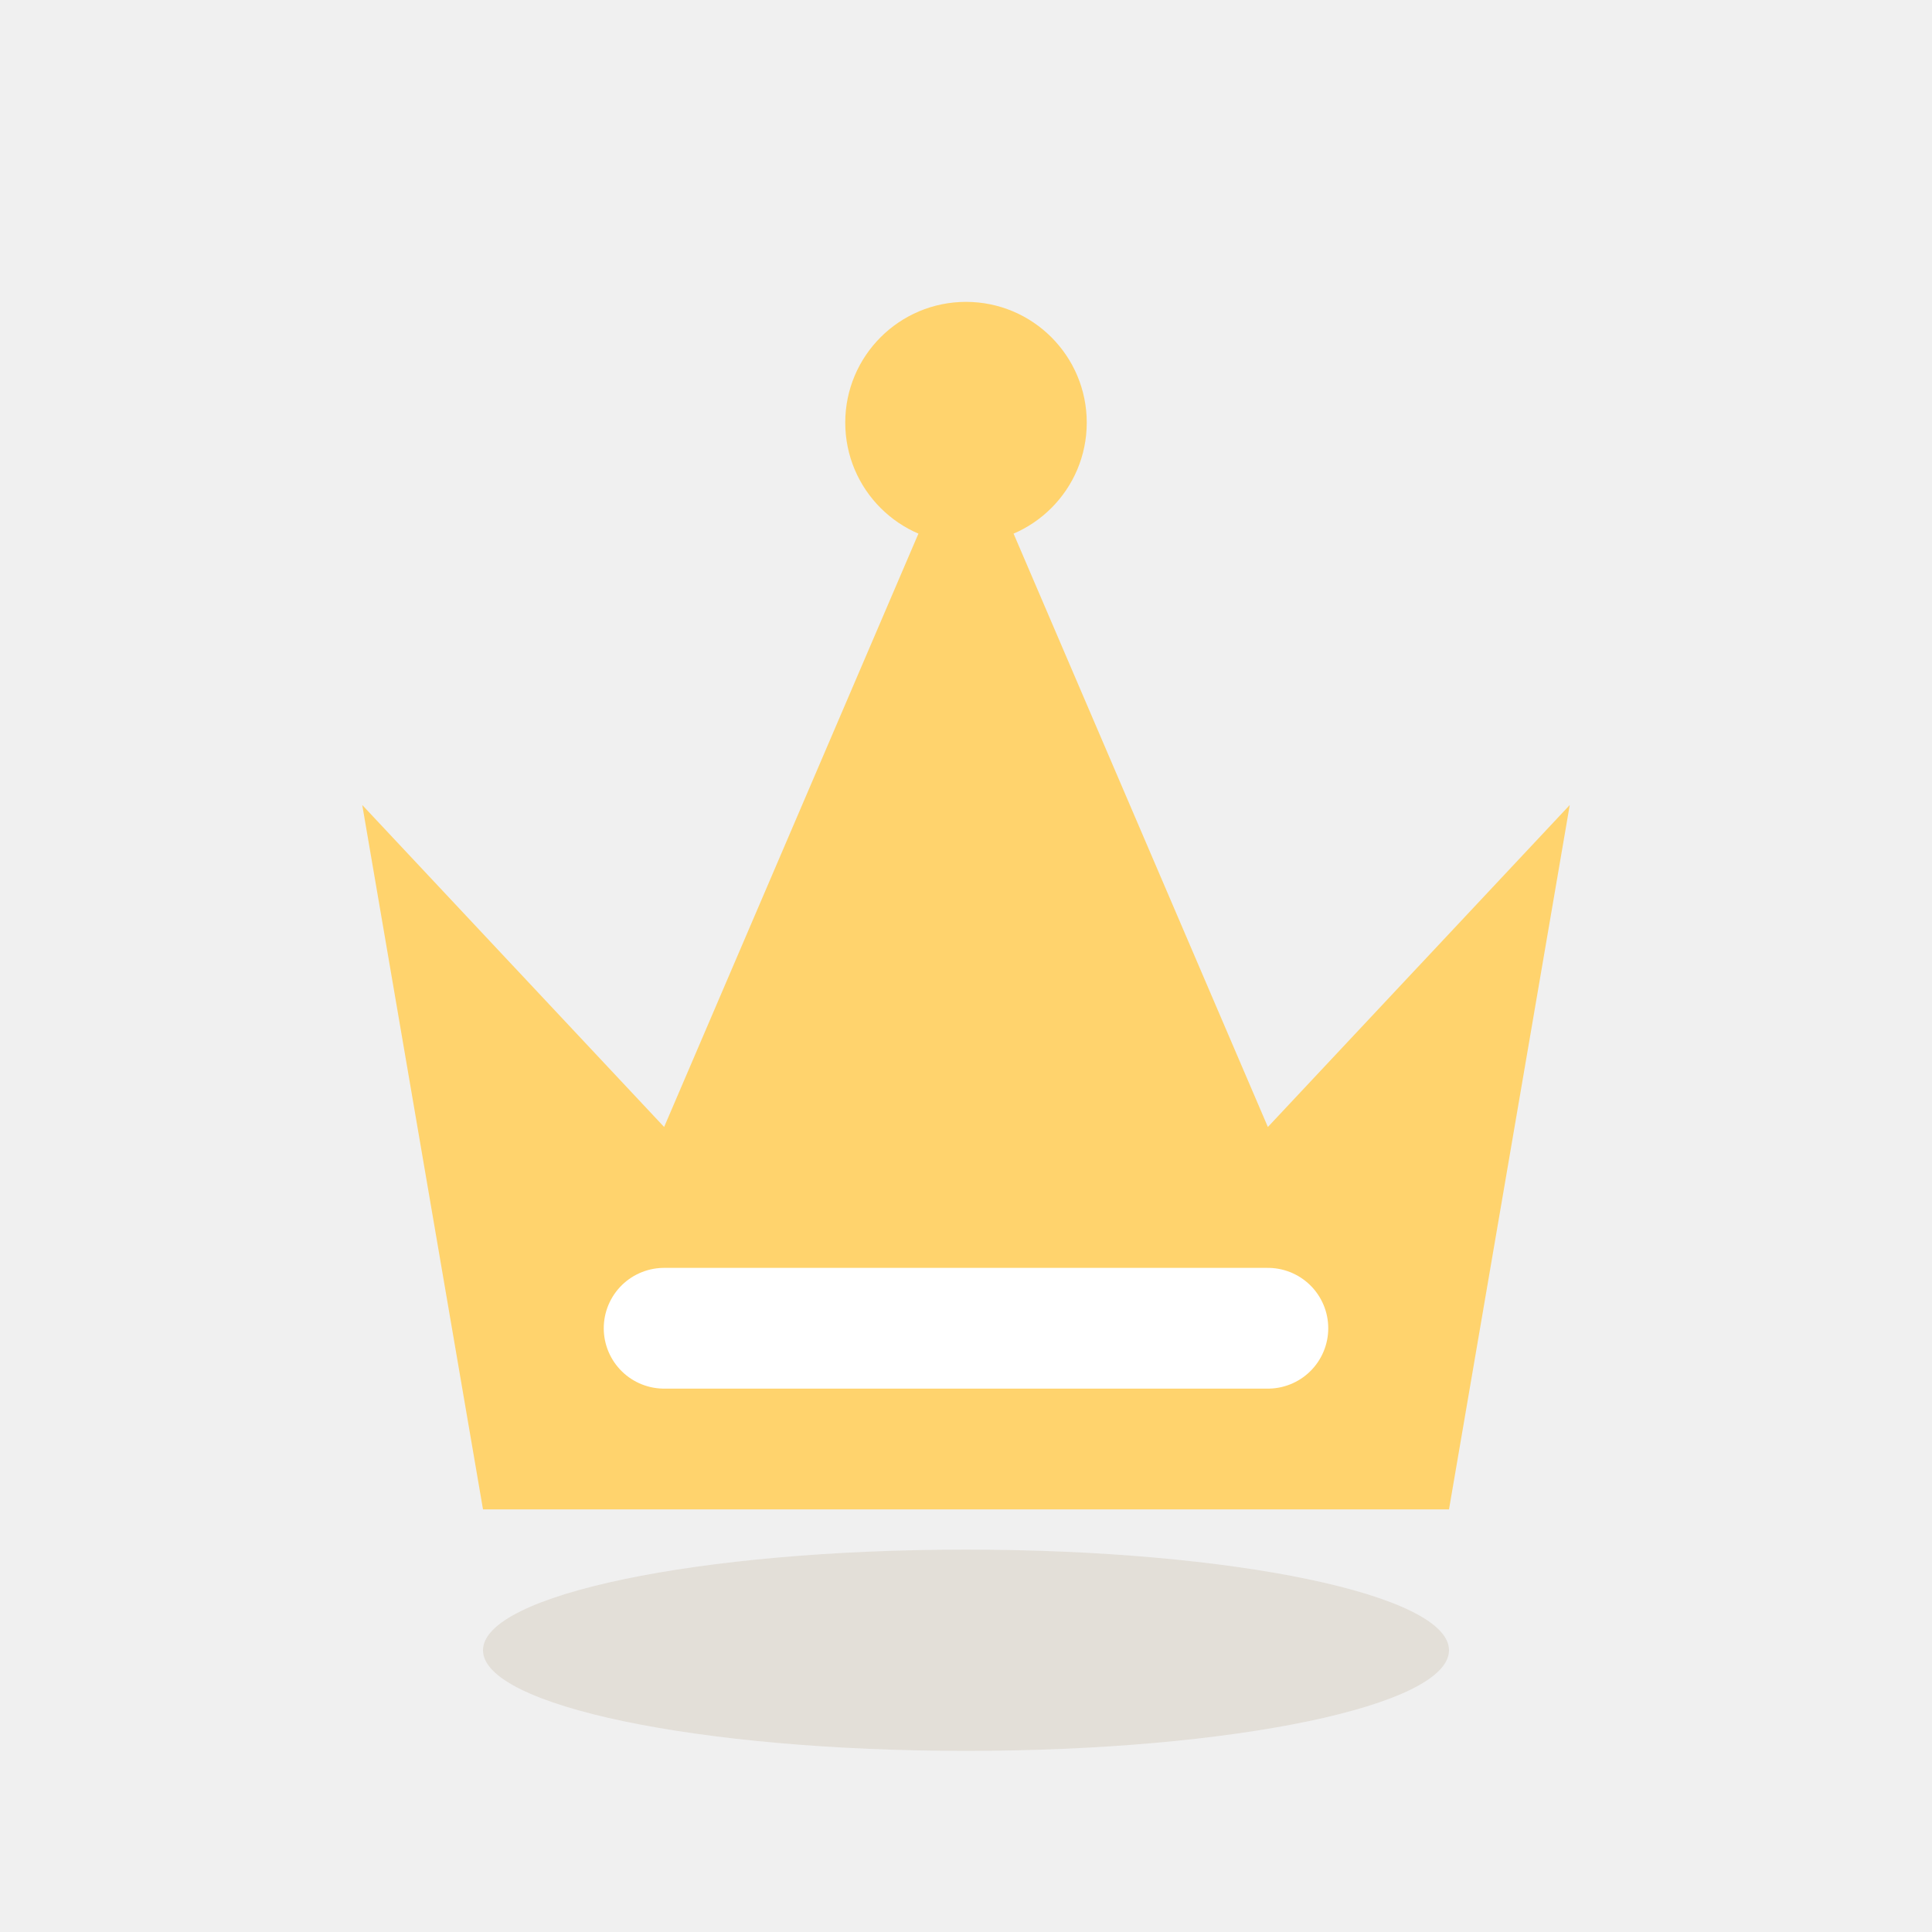
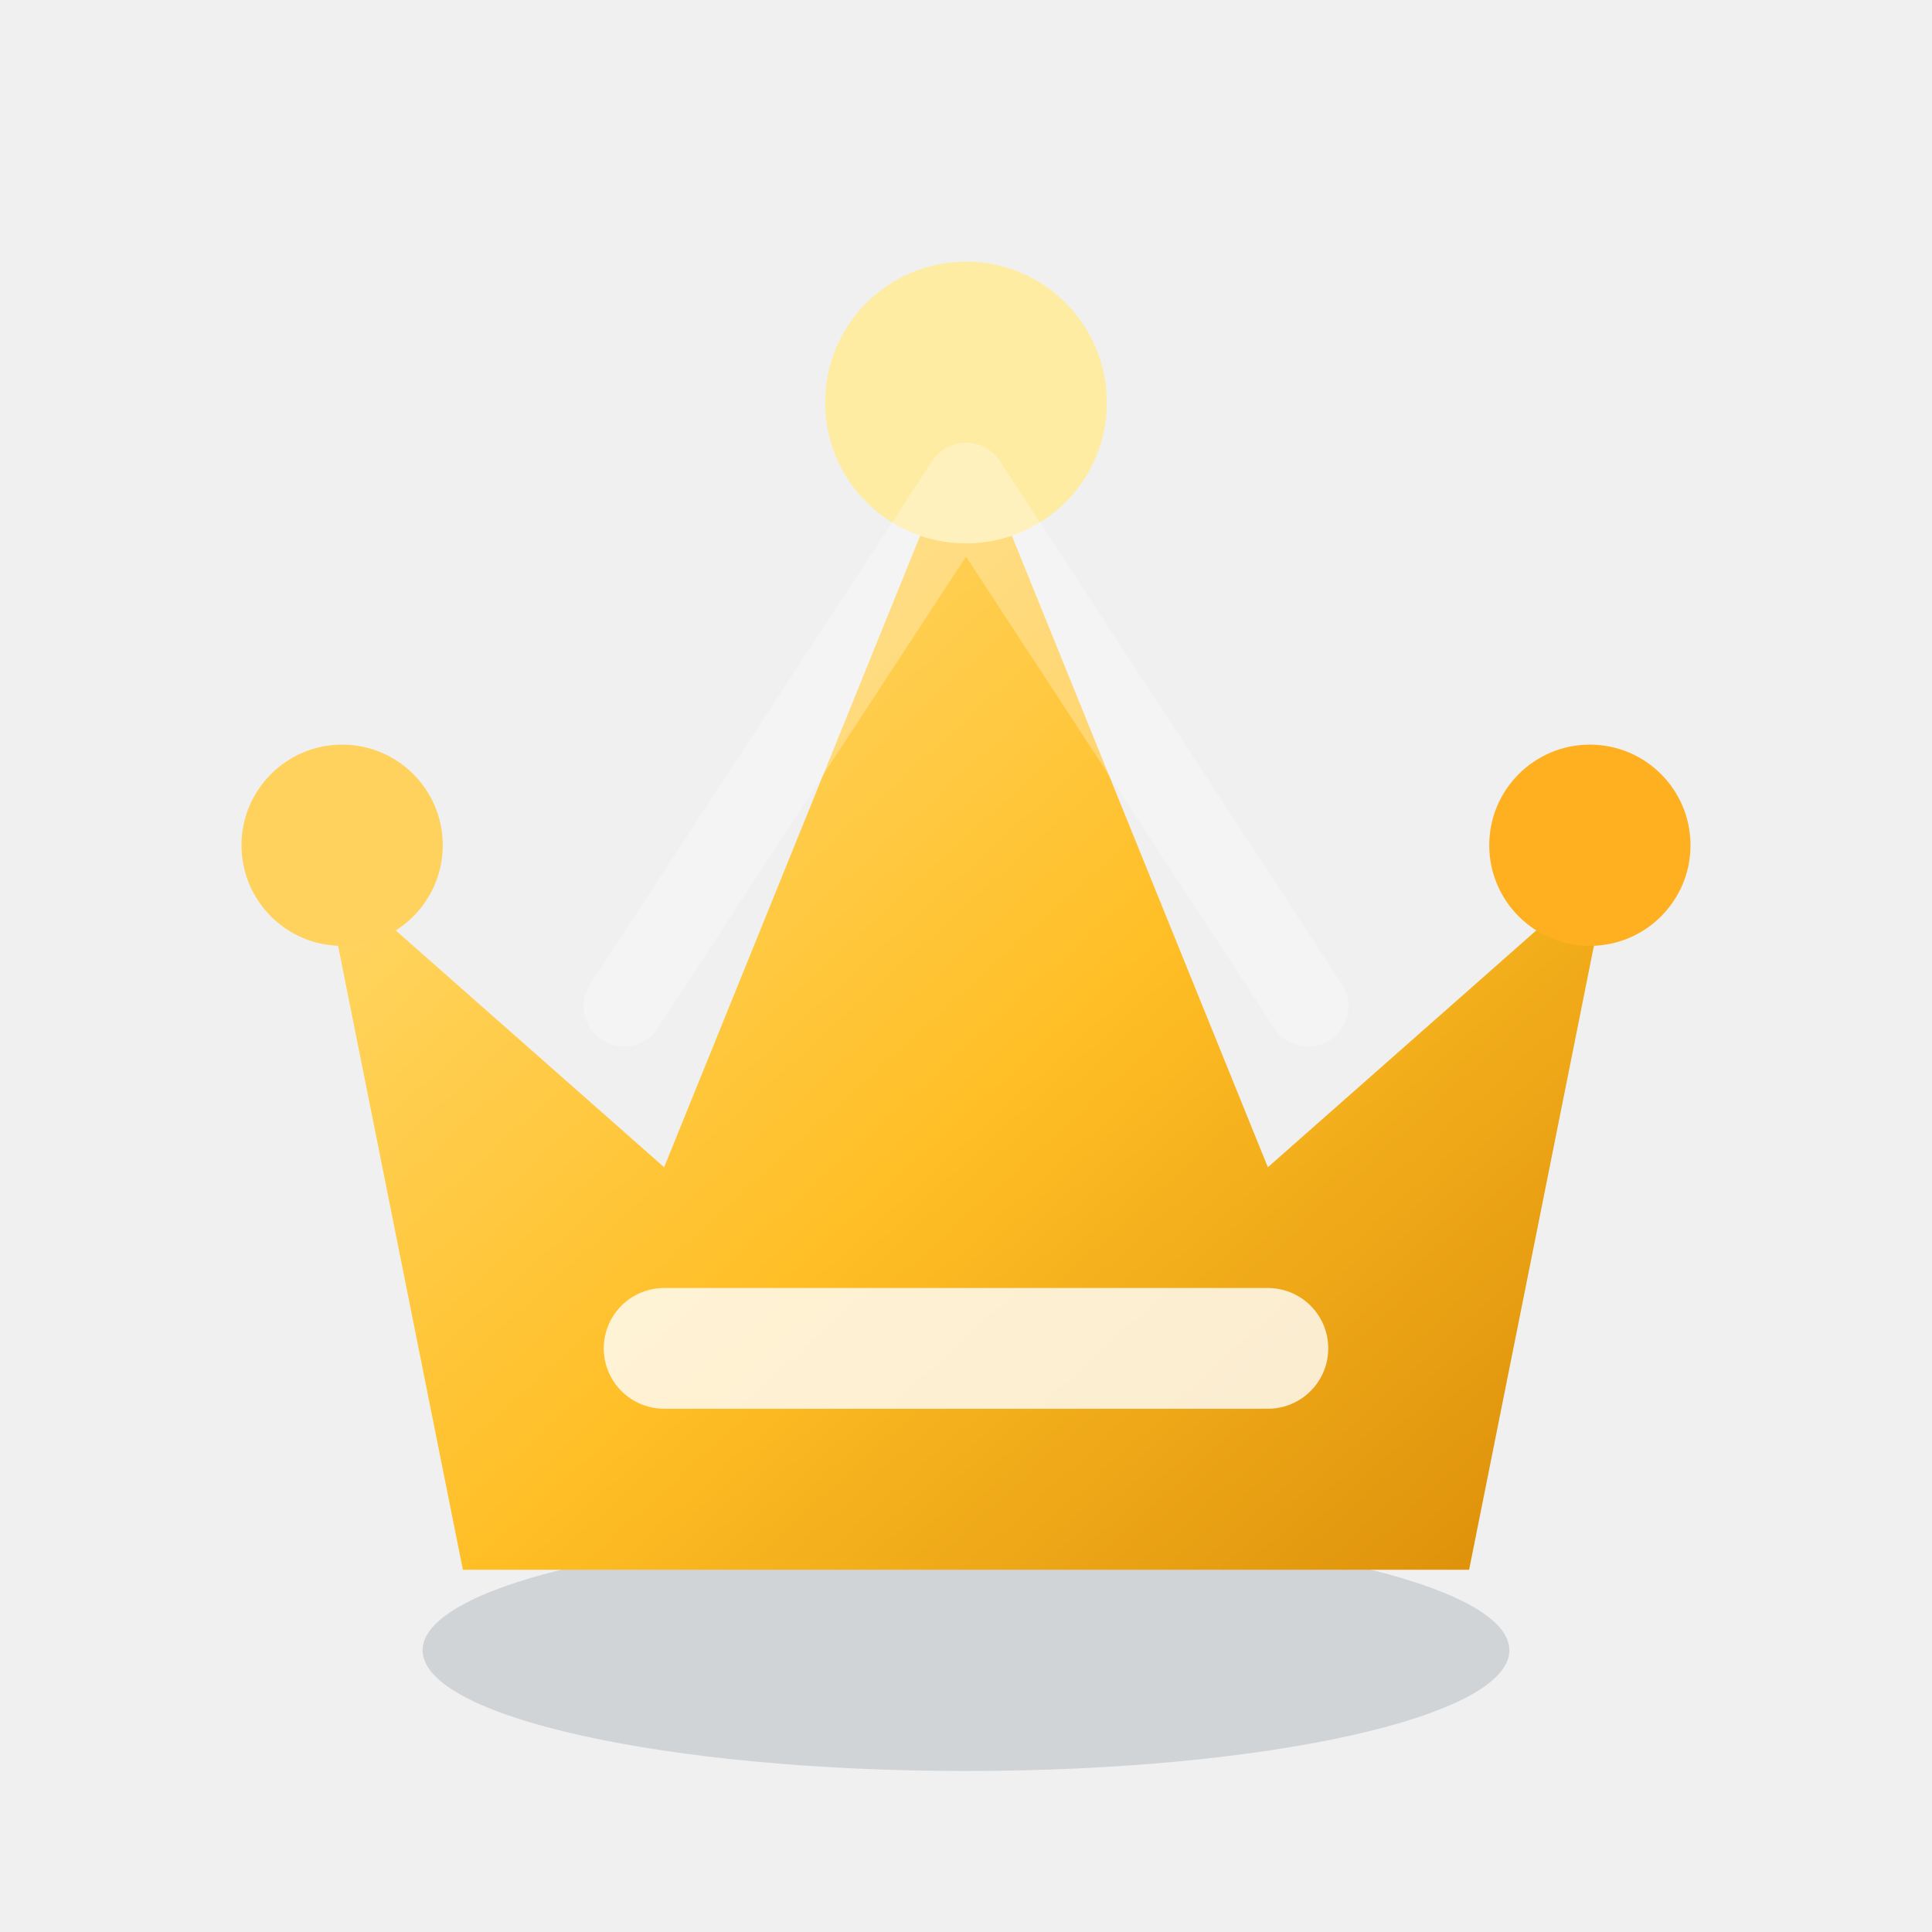
- <svg xmlns="http://www.w3.org/2000/svg" width="96" height="96" viewBox="0 0 96 96" role="img" aria-label="TapGo Upgrade micro illustration">
+ <svg xmlns="http://www.w3.org/2000/svg" width="96" height="96" viewBox="0 0 96 96" fill="none" role="img" aria-label="TapGo Upgrade 3D service icon">
  <defs>
-     <linearGradient id="g" x1="12" y1="8" x2="84" y2="88">
-       <stop stop-color="#FFD36D" />
-       <stop offset="1" stop-color="#C99016" />
+     <linearGradient id="blue" x1="18" y1="16" x2="78" y2="82" gradientUnits="userSpaceOnUse">
+       <stop stop-color="#45C5FF" />
+       <stop offset="0.54" stop-color="#1E7BFF" />
+       <stop offset="1" stop-color="#1754D8" />
+     </linearGradient>
+     <linearGradient id="cyan" x1="18" y1="16" x2="78" y2="82" gradientUnits="userSpaceOnUse">
+       <stop stop-color="#5BE7DE" />
+       <stop offset="1" stop-color="#0FA6B6" />
+     </linearGradient>
+     <linearGradient id="green" x1="18" y1="16" x2="78" y2="82" gradientUnits="userSpaceOnUse">
+       <stop stop-color="#72E6A4" />
+       <stop offset="1" stop-color="#16A66A" />
+     </linearGradient>
+     <linearGradient id="orange" x1="18" y1="16" x2="78" y2="82" gradientUnits="userSpaceOnUse">
+       <stop stop-color="#FFD15D" />
+       <stop offset="0.5" stop-color="#FF8A2A" />
+       <stop offset="1" stop-color="#F05A24" />
+     </linearGradient>
+     <linearGradient id="gold" x1="18" y1="16" x2="78" y2="82" gradientUnits="userSpaceOnUse">
+       <stop stop-color="#FFE58A" />
+       <stop offset="0.56" stop-color="#FFBE25" />
+       <stop offset="1" stop-color="#D88A06" />
+     </linearGradient>
+     <linearGradient id="purple" x1="18" y1="16" x2="78" y2="82" gradientUnits="userSpaceOnUse">
+       <stop stop-color="#C8B5FF" />
+       <stop offset="1" stop-color="#6D55F2" />
+     </linearGradient>
+     <linearGradient id="red" x1="18" y1="16" x2="78" y2="82" gradientUnits="userSpaceOnUse">
+       <stop stop-color="#FF9D8D" />
+       <stop offset="1" stop-color="#EC3F54" />
+     </linearGradient>
+     <linearGradient id="slate" x1="18" y1="16" x2="78" y2="82" gradientUnits="userSpaceOnUse">
+       <stop stop-color="#A8B8CC" />
+       <stop offset="1" stop-color="#27435E" />
+     </linearGradient>
+     <linearGradient id="white" x1="24" y1="14" x2="72" y2="76" gradientUnits="userSpaceOnUse">
+       <stop stop-color="#FFFFFF" />
+       <stop offset="1" stop-color="#E9F3FF" />
    </linearGradient>
  </defs>
-   <ellipse cx="48" cy="82" rx="24" ry="5" fill="#6D4300" opacity="0.10" />
-   <path d="M18 40l15 16 15-35 15 35 15-16-6 35H24Z" fill="url(#g)" />
-   <circle cx="48" cy="21" r="6" fill="#FFD36D" />
-   <path d="M33 66h30" stroke="#FFFFFF" stroke-width="6" stroke-linecap="round" />
+   <ellipse cx="48" cy="82" rx="27" ry="6" fill="#07213D" opacity="0.14" />
+   <path d="M16 43l17 15 15-37 15 37 17-15-7 35H23Z" fill="url(#gold)" />
+   <circle cx="48" cy="20" r="7" fill="#FFECA3" />
+   <circle cx="17" cy="42" r="5" fill="#FFD15D" />
+   <circle cx="79" cy="42" r="5" fill="#FFB020" />
+   <path d="M33 67h30" stroke="#FFFFFF" stroke-width="6" stroke-linecap="round" opacity="0.8" />
+   <path d="M31 50l17-26 17 26" stroke="#FFFFFF" stroke-width="4" stroke-linecap="round" stroke-linejoin="round" opacity="0.28" />
</svg>
